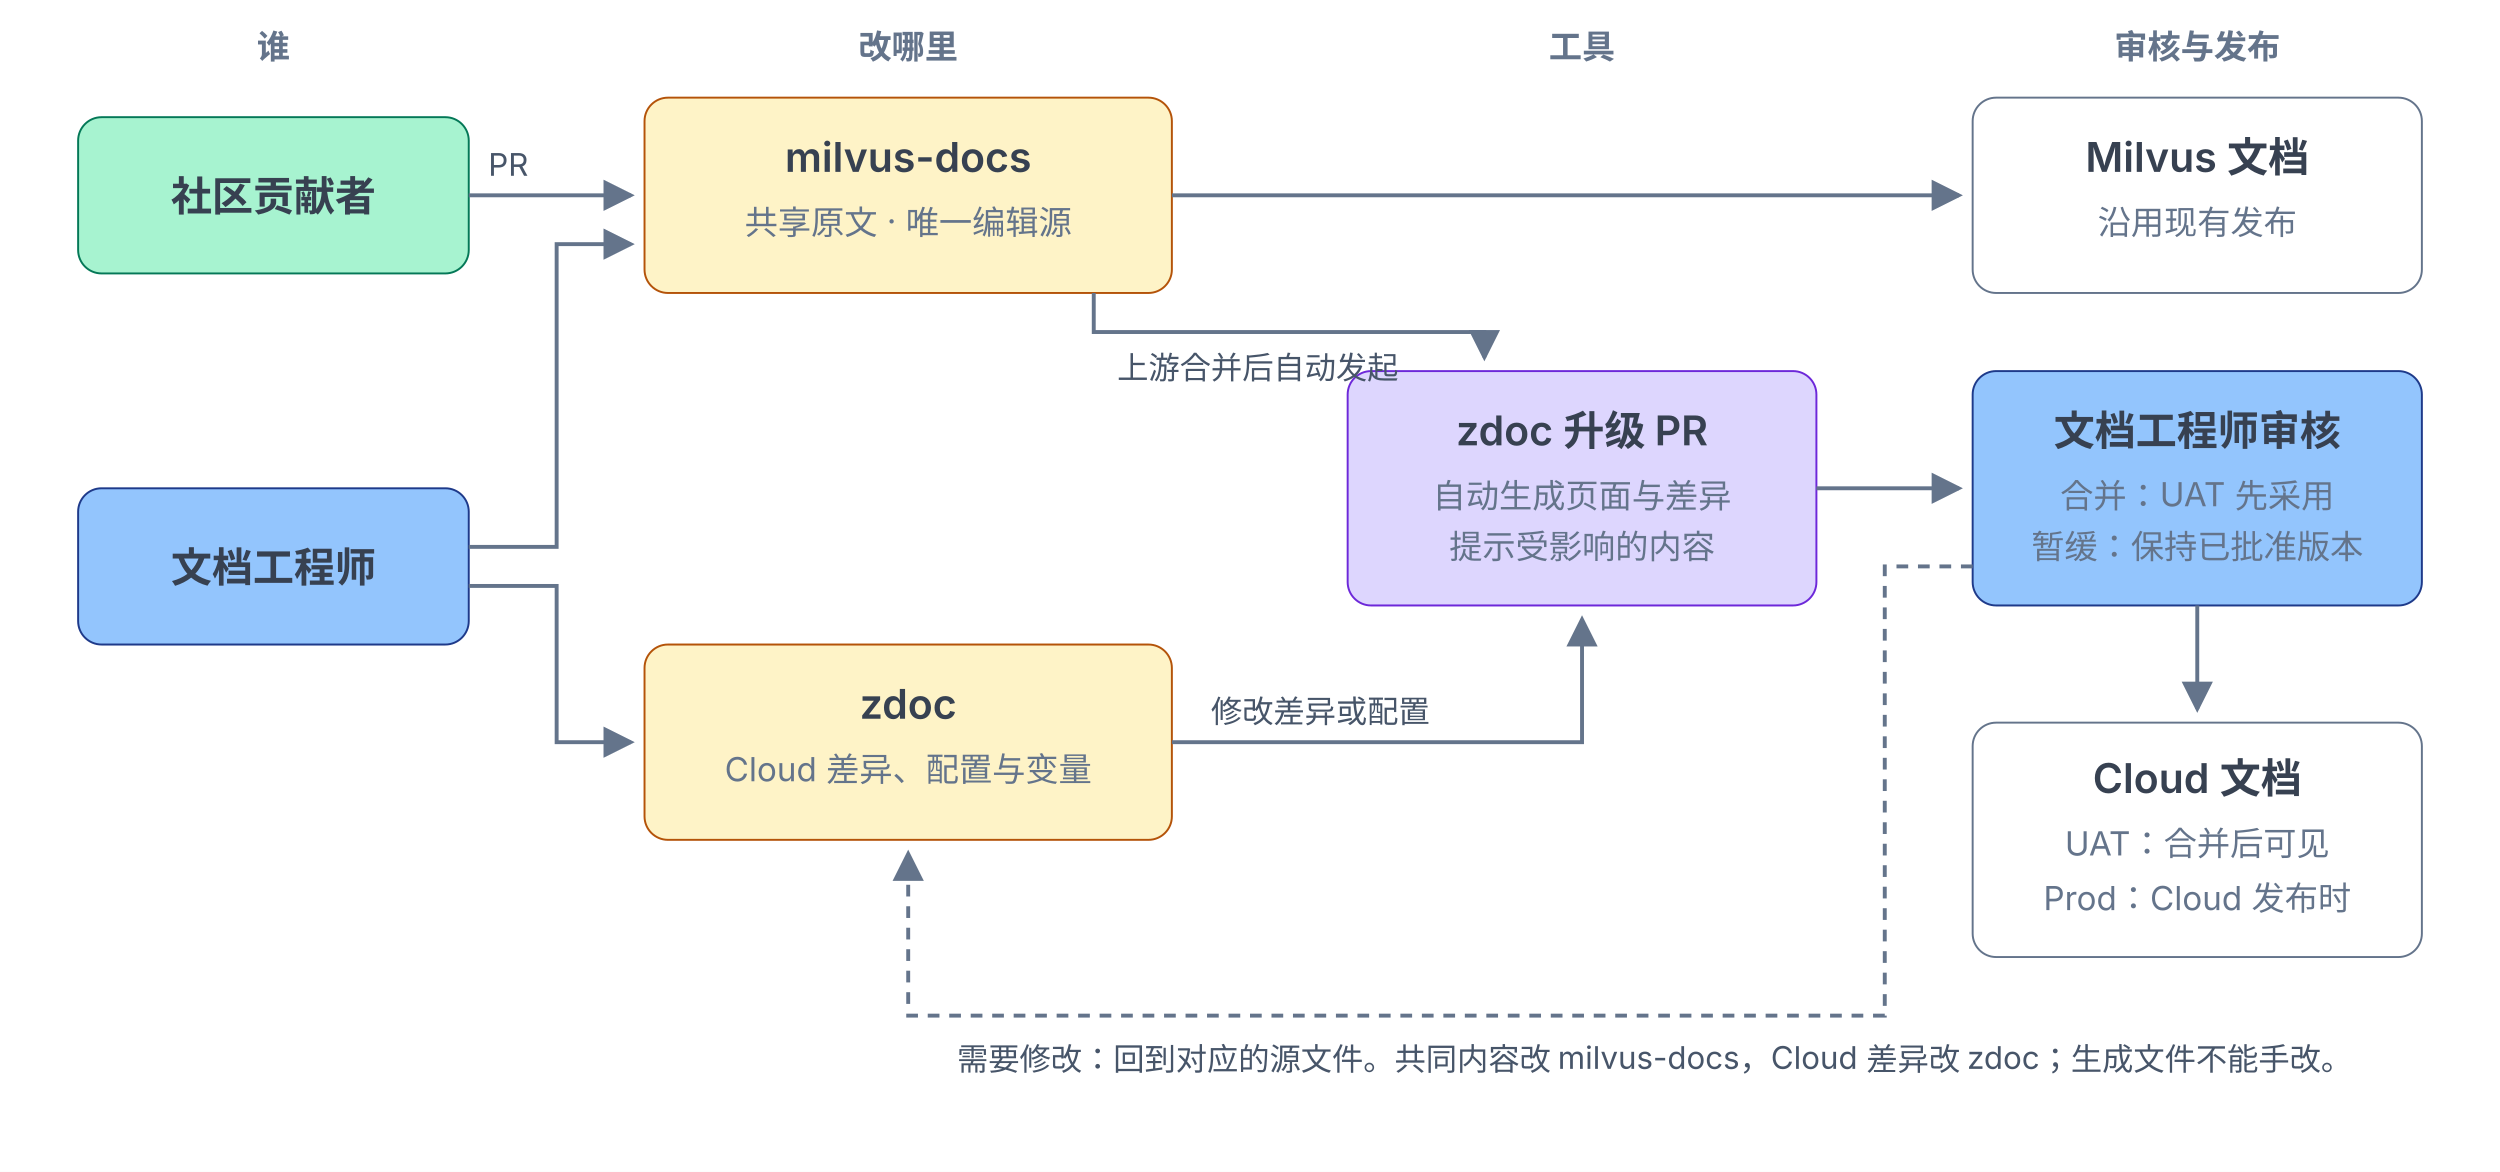
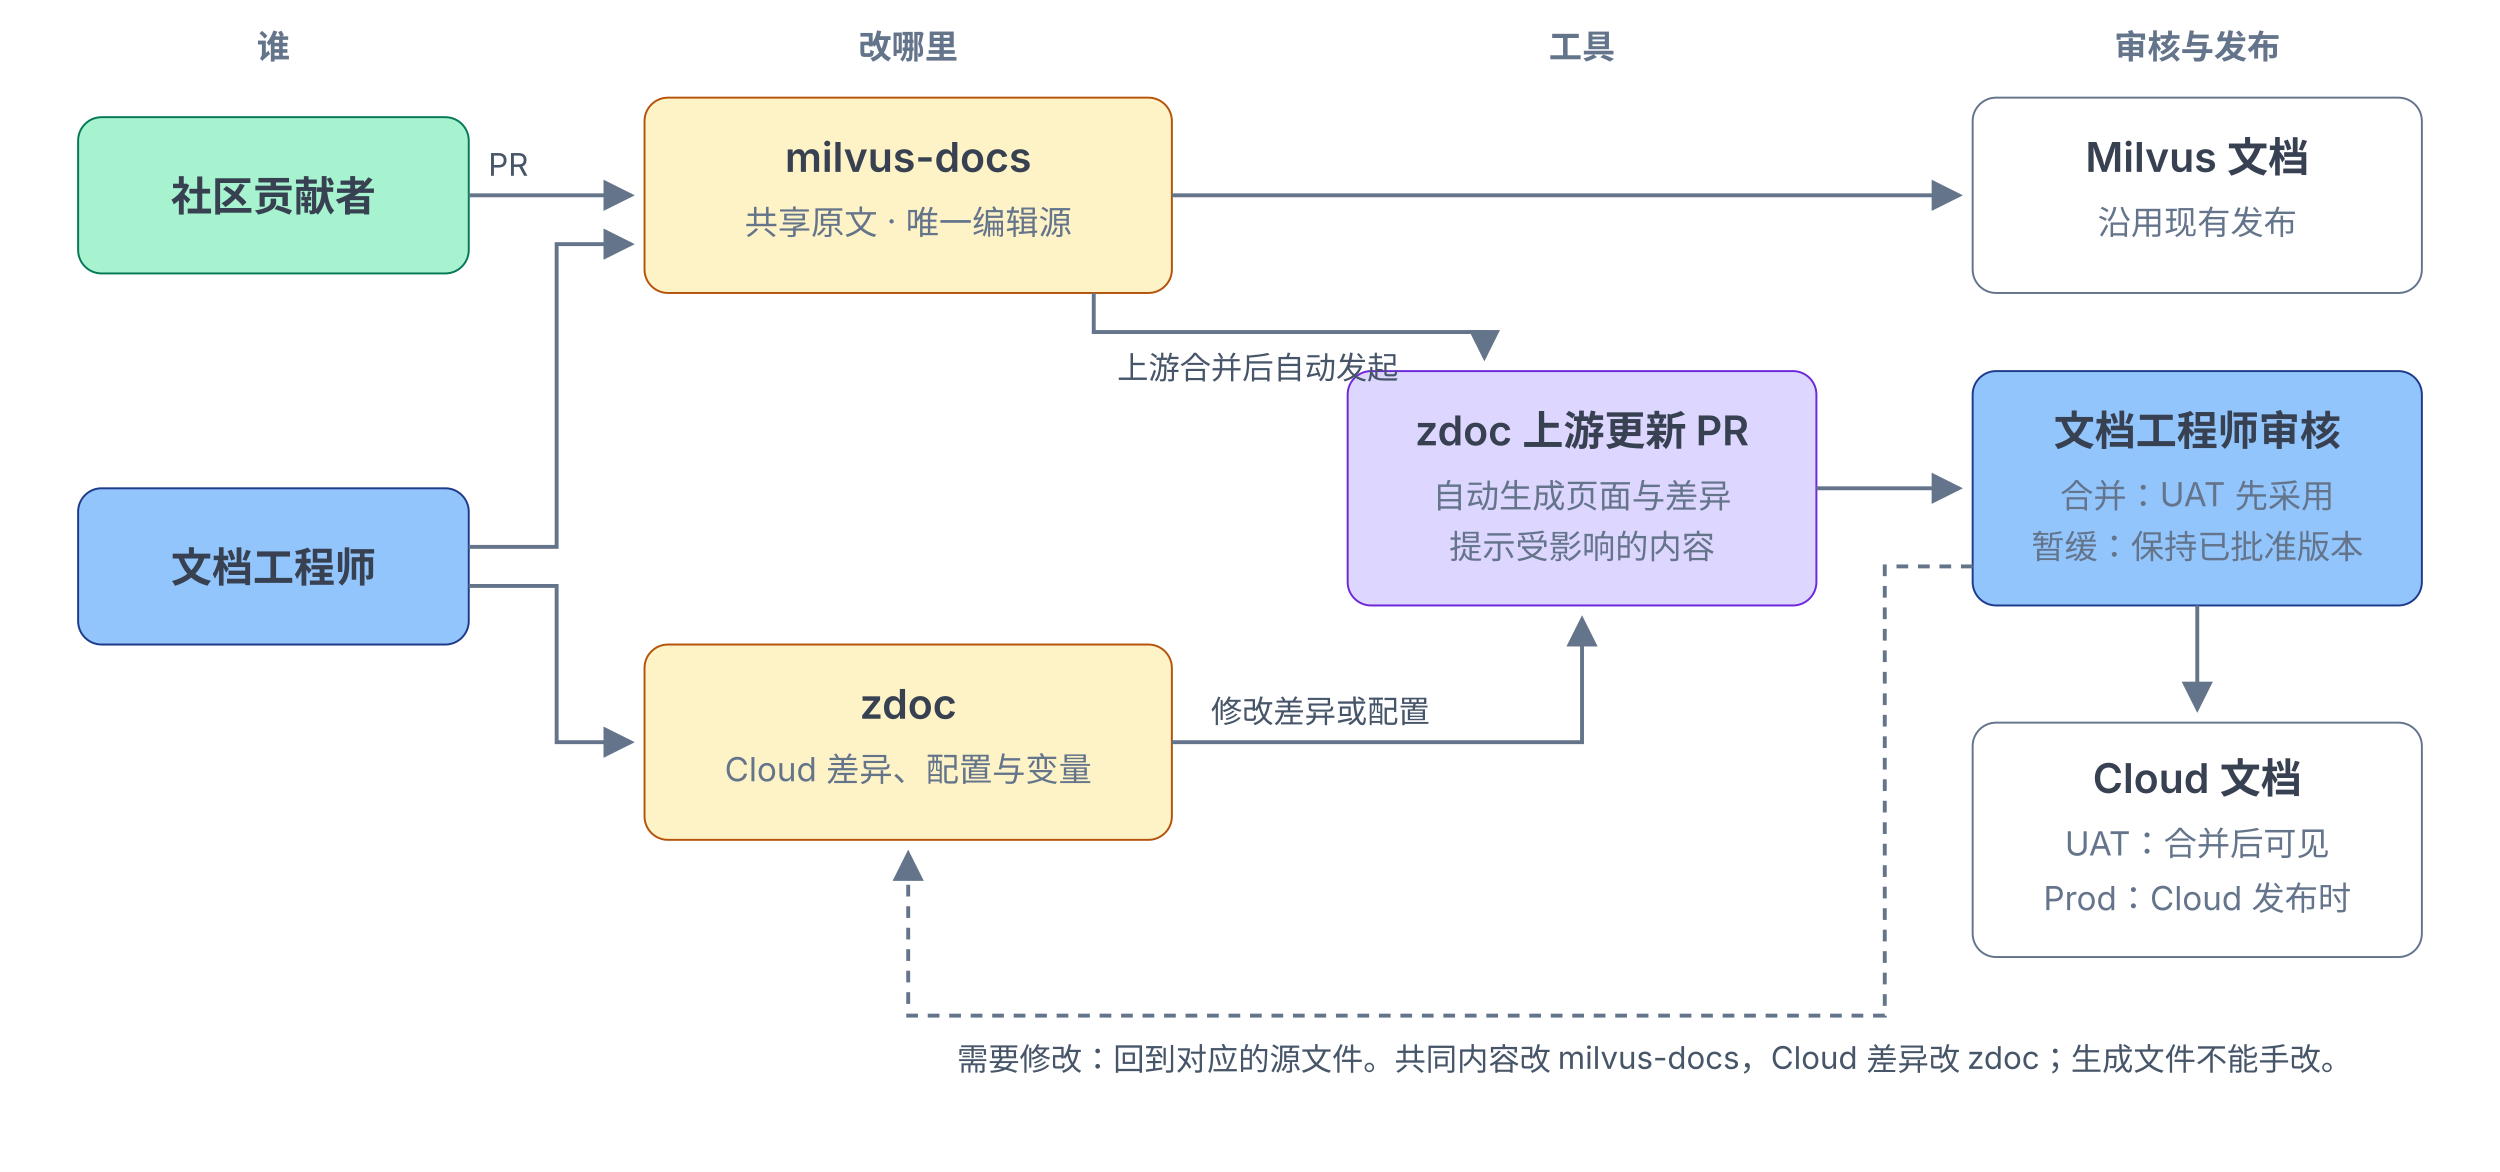
<svg xmlns="http://www.w3.org/2000/svg" width="768" height="360" viewBox="0 0 1280 600" role="img" aria-labelledby="title desc">
  <defs>
    <marker id="arrow" markerWidth="8" markerHeight="8" refX="7" refY="4" orient="auto">
      <path d="M0 0 L8 4 L0 8 Z" fill="#64748b" />
    </marker>
    <style>text{font-family:-apple-system,BlinkMacSystemFont,'PingFang SC','Microsoft YaHei',sans-serif;fill:#374151;}.head{font-size:21px;font-weight:600;text-anchor:middle;}.sub{font-size:17px;text-anchor:middle;fill:#64748b;}.lbl{font-size:16px;fill:#475569;}.edge{fill:none;stroke:#64748b;stroke-width:2;marker-end:url(#arrow);}.back{fill:none;stroke:#64748b;stroke-width:2;stroke-dasharray:6 5;marker-end:url(#arrow);}</style>
  </defs>
  <rect width="1280" height="600" fill="#ffffff" />
  <text x="140" y="30" class="sub" style="font-weight:600">谁</text>
  <text x="465" y="30" class="sub" style="font-weight:600">改哪里</text>
  <text x="810" y="30" class="sub" style="font-weight:600">工具</text>
  <text x="1125" y="30" class="sub" style="font-weight:600">审核与发布</text>
  <rect x="40" y="60" width="200" height="80" rx="12" fill="#a7f3d0" stroke="#047857" />
  <text x="140" y="108" class="head">社区贡献者</text>
  <rect x="40" y="250" width="200" height="80" rx="12" fill="#93c5fd" stroke="#1e3a8a" />
  <text x="140" y="298" class="head">文档工程师</text>
  <rect x="330" y="50" width="270" height="100" rx="12" fill="#fef3c7" stroke="#b45309" />
  <text x="465" y="88" class="head">milvus-docs</text>
  <text x="465" y="120" class="sub">共享原文 · 唯一编辑源</text>
  <rect x="330" y="330" width="270" height="100" rx="12" fill="#fef3c7" stroke="#b45309" />
  <text x="465" y="368" class="head">zdoc</text>
  <text x="465" y="400" class="sub">Cloud 差异、配置与变量</text>
  <path class="edge" d="M240 100 H323" />
  <path class="edge" d="M240 280 H285 V125 H323" />
  <path class="edge" d="M240 300 H285 V380 H323" />
  <text x="250" y="90" class="lbl">PR</text>
  <rect x="1010" y="50" width="230" height="100" rx="12" fill="#ffffff" stroke="#64748b" />
  <text x="1125" y="88" class="head">Milvus 文档</text>
  <text x="1125" y="120" class="sub">沿用现有发布</text>
  <path class="edge" d="M600 100 H1003" />
  <rect x="690" y="190" width="240" height="120" rx="12" fill="#ddd6fe" stroke="#6d28d9" />
-   <text x="810" y="228" class="head">zdoc 升级 PR</text>
+   <text x="810" y="228" class="head">zdoc 上游更新 PR</text>
  <text x="810" y="260" class="sub">自动生成页面与差异</text>
  <text x="810" y="286" class="sub">提示受影响的内容</text>
  <path class="edge" d="M560 150 V170 H760 V183" />
  <text x="572" y="194" class="lbl">上游合并后自动发起</text>
  <path class="edge" d="M600 380 H810 V317" />
  <text x="620" y="370" class="lbl">修改差异或配置</text>
  <rect x="1010" y="190" width="230" height="120" rx="12" fill="#93c5fd" stroke="#1e3a8a" />
  <text x="1125" y="228" class="head">文档工程师审核</text>
  <text x="1125" y="260" class="sub">合并：UAT 先采用</text>
  <text x="1125" y="286" class="sub">暂缓：保持已批准版本</text>
  <path class="edge" d="M930 250 H1003" />
  <rect x="1010" y="370" width="230" height="120" rx="12" fill="#ffffff" stroke="#64748b" />
  <text x="1125" y="406" class="head">Cloud 文档</text>
  <text x="1125" y="438" class="sub">UAT：合并后可见</text>
  <text x="1125" y="466" class="sub">Prod：Cloud 发布时</text>
  <path class="edge" d="M1125 310 V363" />
  <path class="back" d="M1010 290 H965 V520 H465 V437" />
  <text x="490" y="548" class="lbl">需要修改：回到对应的源文件。共同内容改 milvus-docs，Cloud 差异改 zdoc；生成文件不能手改。</text>
</svg>
